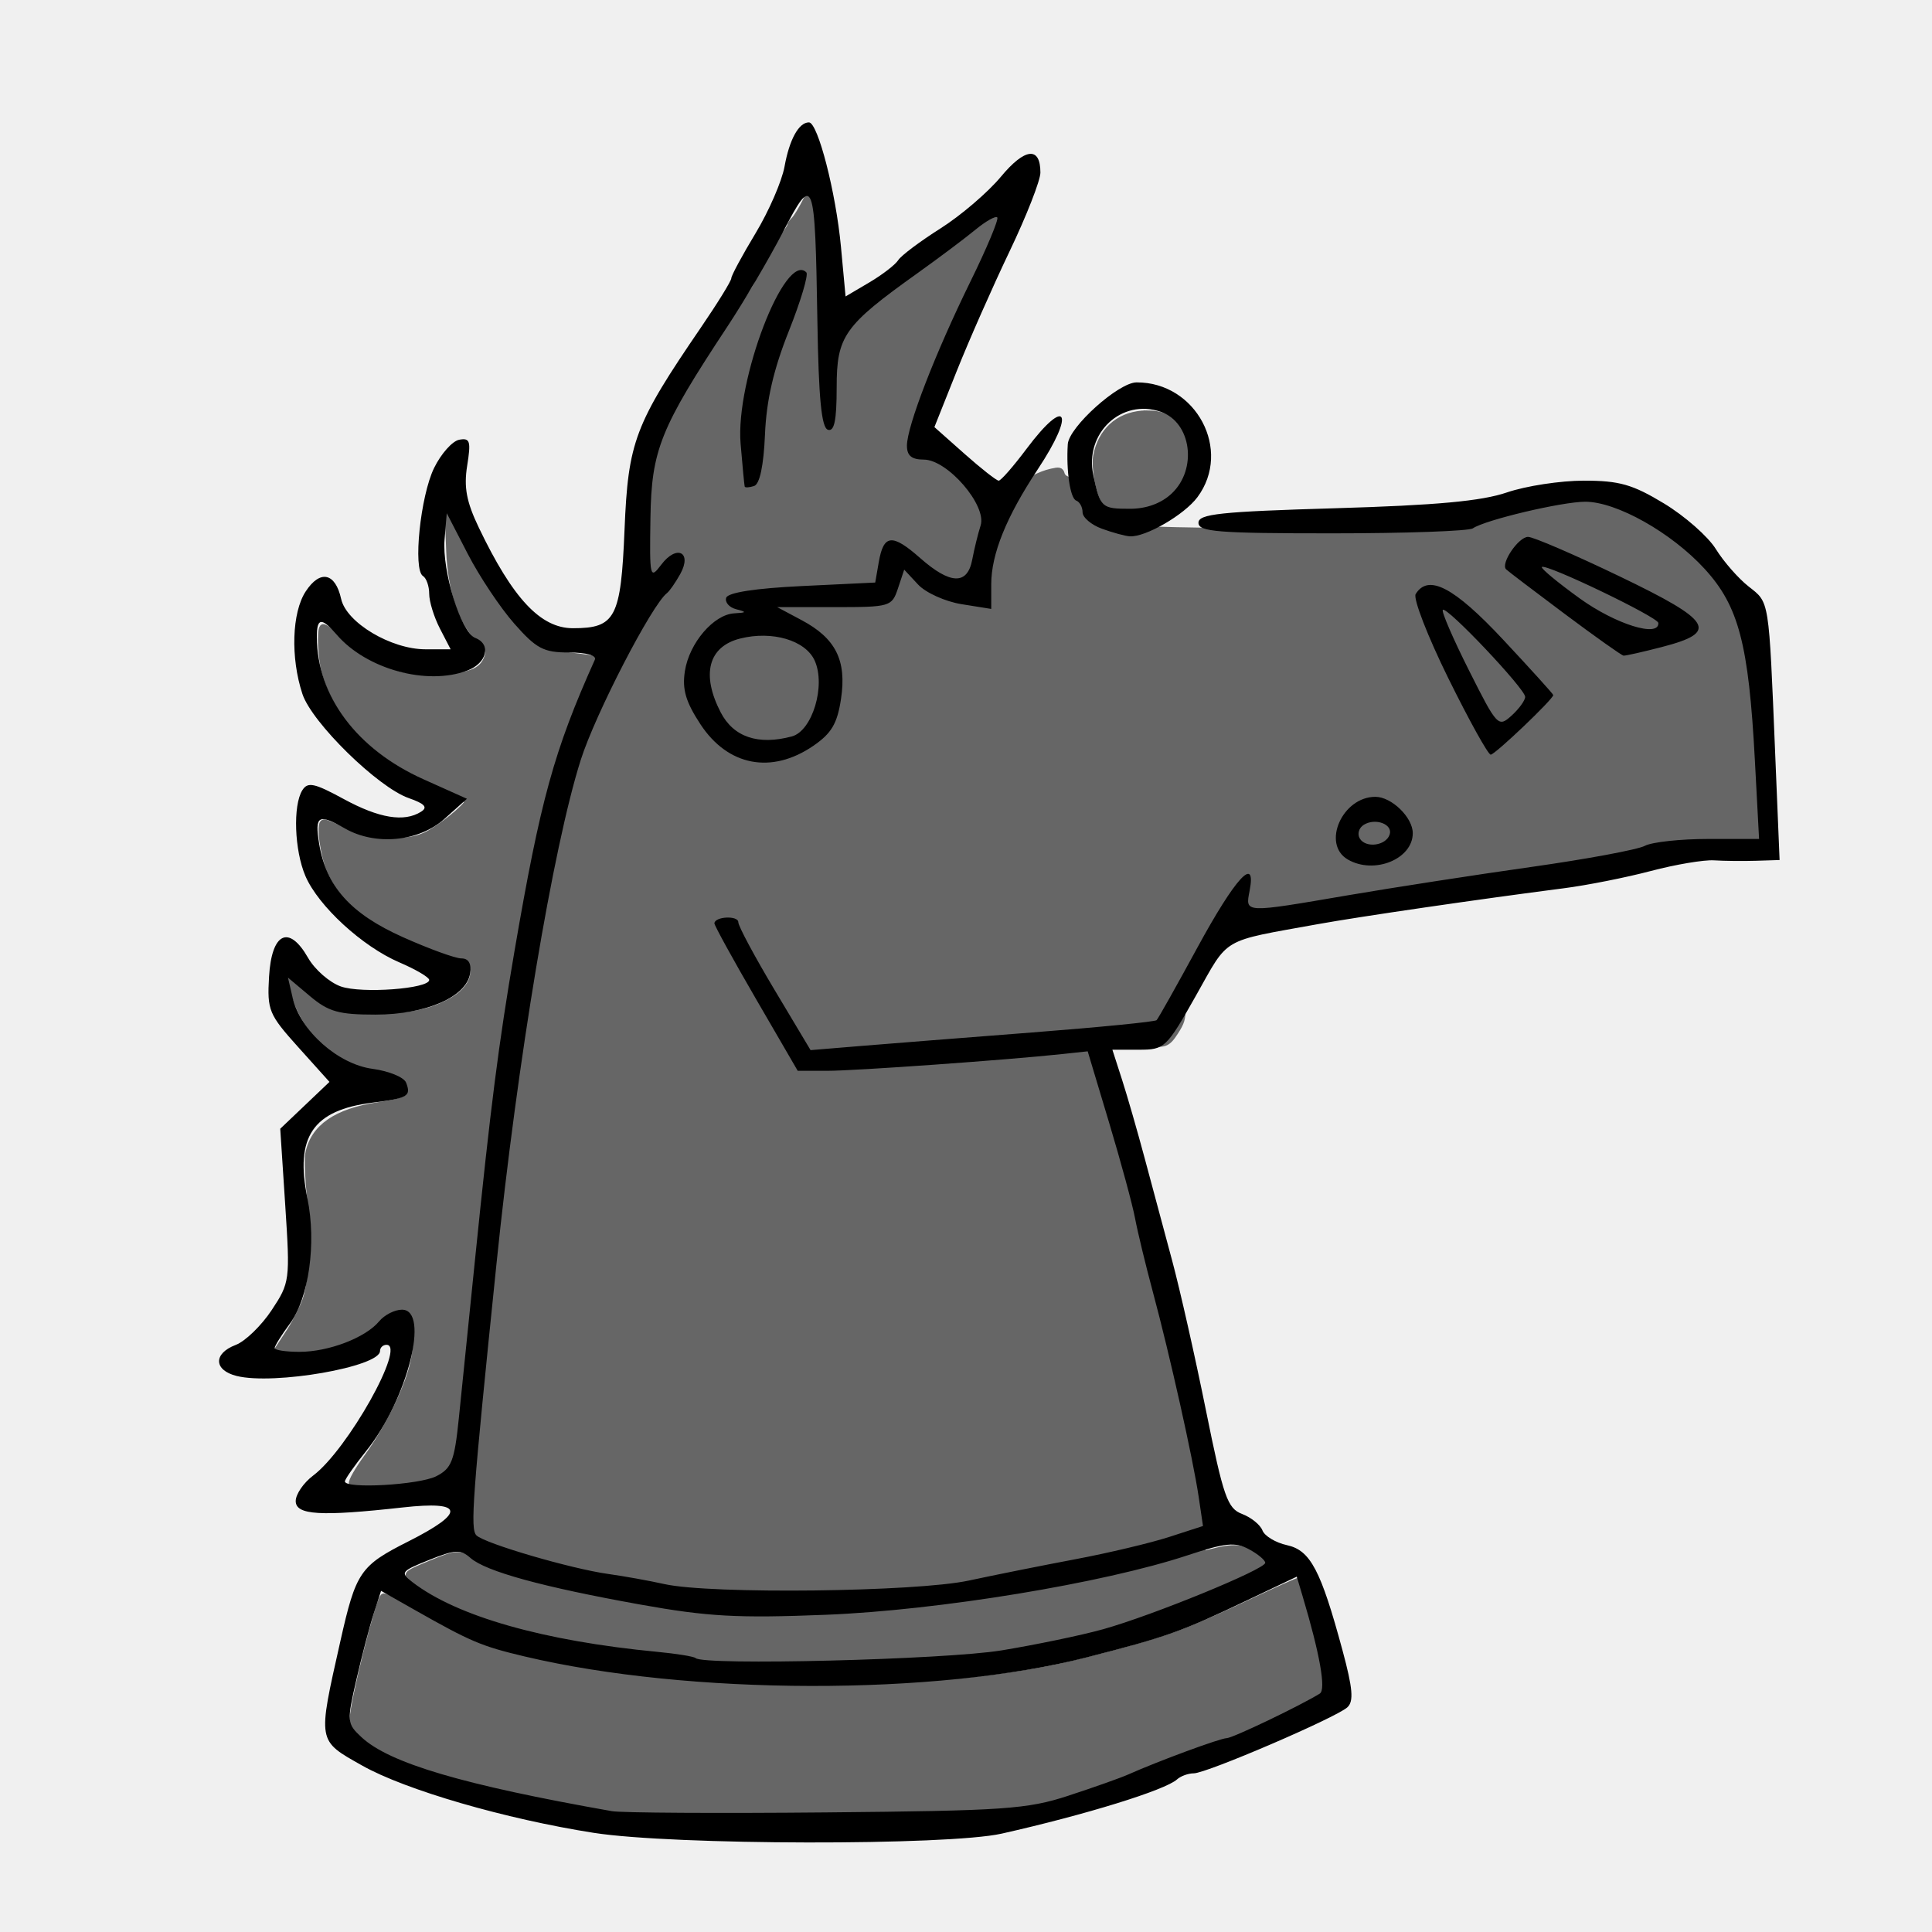
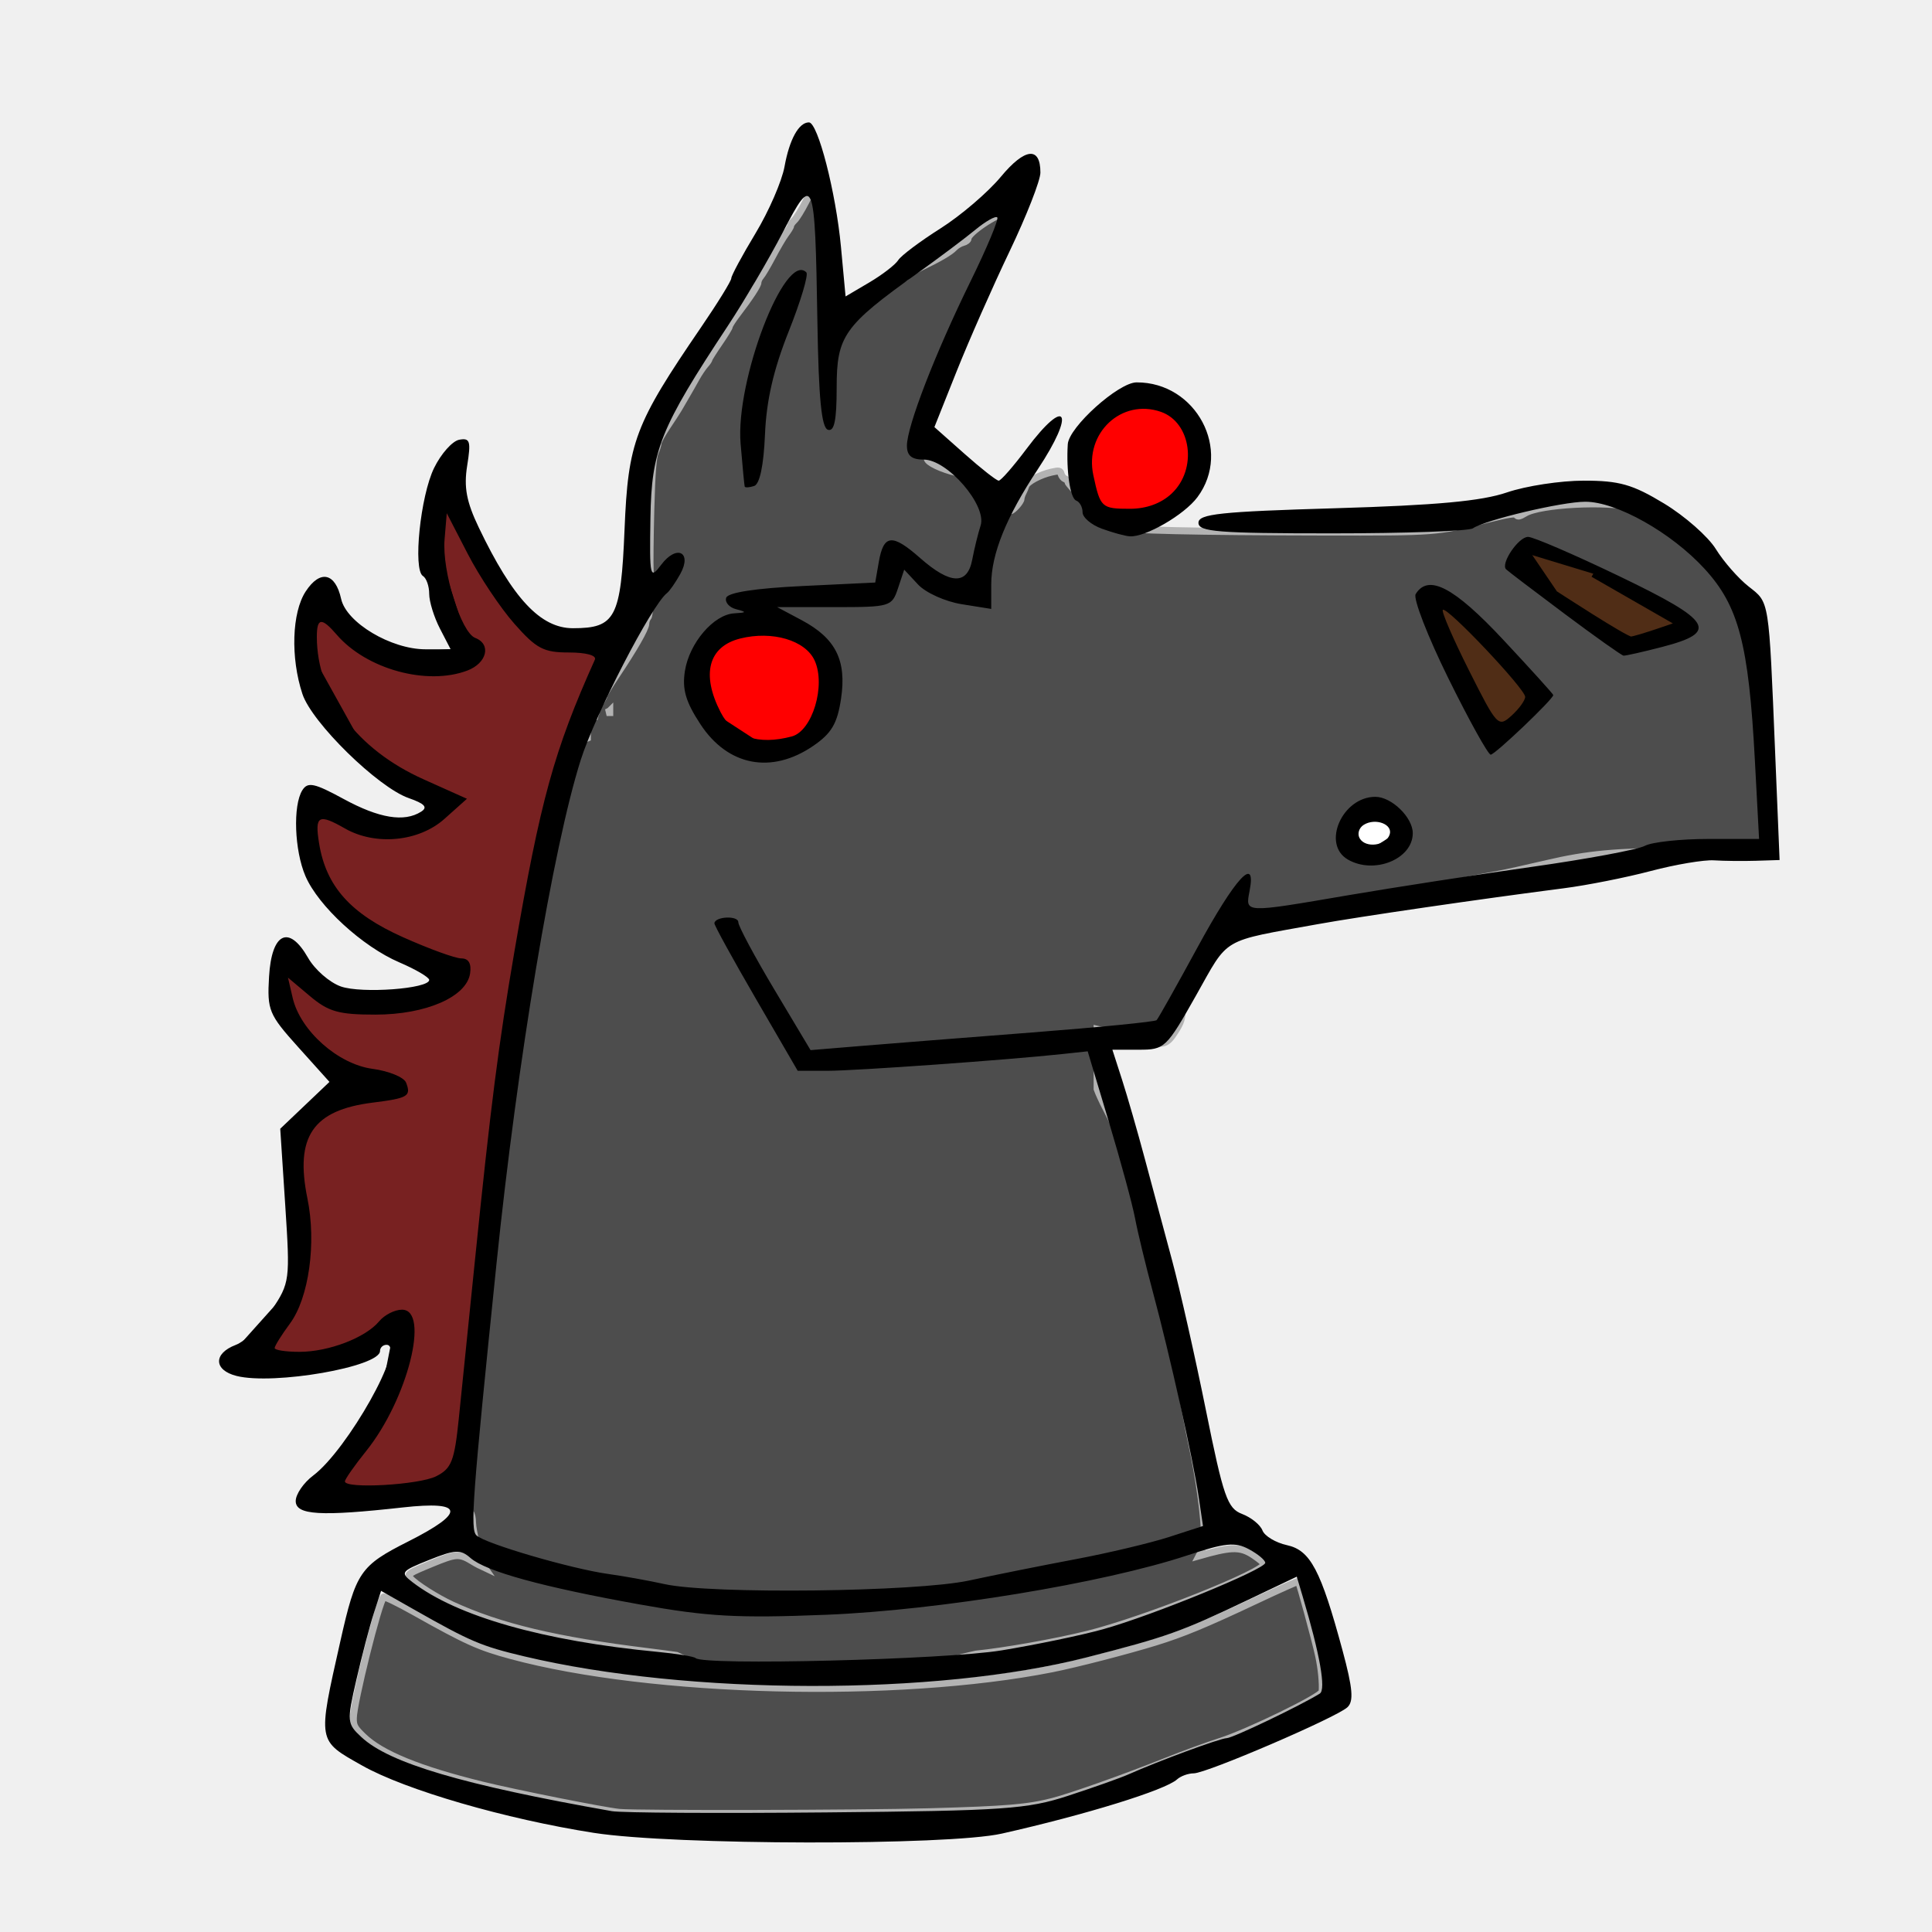
<svg xmlns="http://www.w3.org/2000/svg" id="svg3233" version="1.1" width="275" height="275">
  <defs id="defs3237">
    </defs>
-   <path style="fill:#666666;fill-opacity:1;stroke:#666666;stroke-width:1;stroke-miterlimit:4;stroke-opacity:1;stroke-dasharray:none" d="m 115.788,26.918 c -0.216,-0.004 -0.505,0.652 -1.062,1.75 -0.615,1.211 -1.354,2.414 -1.656,2.688 -0.302,0.273 -0.531,0.636 -0.531,0.781 0,0.146 -0.34,0.679 -0.719,1.188 -0.378,0.508 -1.232,1.973 -1.906,3.25 -0.674,1.277 -1.401,2.498 -1.625,2.75 -0.224,0.252 -0.406,0.646 -0.406,0.875 0,0.409 -1.072,2.05 -3.031,4.625 -0.547,0.718 -1.021,1.454 -1.031,1.625 -0.011,0.171 -0.671,1.248 -1.469,2.406 -0.798,1.159 -1.438,2.185 -1.438,2.281 0,0.097 -0.232,0.452 -0.531,0.781 -0.299,0.33 -0.884,1.188 -1.281,1.906 -0.397,0.718 -1.026,1.83 -1.406,2.469 -0.381,0.639 -0.885,1.52 -1.125,1.938 -0.24,0.417 -1.011,1.574 -1.688,2.594 -0.677,1.02 -1.217,2.035 -1.219,2.25 -10e-4,0.215 -0.18,0.809 -0.406,1.312 -0.299,0.667 -0.488,2.866 -0.625,8.156 -0.103,3.991 -0.144,7.844 -0.094,8.562 0.168,2.423 -0.01,6.479 -0.312,6.781 -0.165,0.165 -0.307,0.579 -0.312,0.906 -0.011,0.669 -1.619,3.486 -4.156,7.281 -0.936,1.4 -1.722,2.702 -1.75,2.875 -0.028,0.173 -0.269,0.632 -0.531,1.031 -0.262,0.399 -0.583,1.073 -0.688,1.5 l 0,0.062 -0.031,0.031 c -0.007,0.012 -0.031,0.019 -0.031,0.031 l 0,0.125 -0.062,0.25 -0.562,0 c -0.287,0 -0.5,0.089 -0.5,0.188 l 0,2.875 c -0.569,0.206 -1.515,1.09 -2.625,2.531 -0.934,1.212 -1.845,2.722 -2.688,4.281 1.301,-4.802 2.705,-8.832 4.531,-13.156 1.09,-2.58 1.941,-4.747 1.875,-4.812 -0.066,-0.066 -1.641,-0.292 -3.5,-0.5 -2.509,-0.281 -3.783,-0.653 -4.969,-1.438 -1.992,-1.318 -5.835,-6.325 -8.562,-11.156 -1.141,-2.021 -2.467,-4.335 -2.938,-5.125 l -0.875,-1.406 0.156,4.094 c 0.203,5.556 1.736,10.181 4.125,12.5 1.494,1.451 1.634,1.746 1.281,2.75 -0.74,2.104 -2.699,2.823 -7.781,2.812 -4.334,-0.009 -4.641,-0.092 -7.688,-1.531 -1.916,-0.905 -4.067,-2.329 -5.438,-3.625 -1.248,-1.18 -2.391,-2.046 -2.531,-1.906 -0.397,0.397 -0.226,4.272 0.281,6.156 1.864,6.922 7.594,12.565 16.719,16.5 2.084,0.899 3.745,1.844 3.688,2.094 -0.186,0.803 -4.156,3.979 -6.062,4.844 -1.357,0.616 -2.712,0.837 -5.125,0.844 -2.859,0.009 -3.642,-0.157 -6.094,-1.312 -1.549,-0.73 -3.018,-1.344 -3.25,-1.344 -0.683,0 -0.063,4.589 0.906,6.781 1.223,2.764 3.293,5.193 6.062,7.031 2.562,1.701 9.874,4.867 12.25,5.312 3.104,0.582 2.64,4.102 -0.812,6.125 -2.945,1.726 -6.031,2.392 -11.312,2.406 -5.309,0.014 -6.168,-0.282 -9.625,-3.156 l -2,-1.656 0.281,1.188 c 1.27,5.314 6.225,10.07 11.5,11.031 2.921,0.532 4.749,1.5 5.031,2.625 0.371,1.476 -0.51,1.96 -4.562,2.562 -5.964,0.887 -9.207,3.146 -9.906,6.875 -0.151,0.803 -0.04,3.513 0.25,6.031 0.634,5.504 0.339,11.95 -0.656,14.781 -0.397,1.129 -1.437,3.177 -2.312,4.531 l -1.594,2.438 1.562,0.281 c 3.546,0.604 9.701,-1.288 12.656,-3.875 2.155,-1.887 4.162,-2.415 4.969,-1.312 0.735,1.006 0.712,4.38 -0.062,7.406 -0.917,3.58 -3.601,8.948 -6.406,12.812 -1.378,1.898 -2.35,3.581 -2.188,3.844 0.205,0.331 1.579,0.407 4.656,0.219 7.046,-0.431 9.031,-1.347 9.812,-4.469 0.242,-0.965 1.026,-7.29 1.719,-14.062 0.012,-0.122 0.019,-0.191 0.031,-0.312 2.14e-4,0.227 -2.7e-4,0.331 0,0.562 0.018,15.272 0.191,21.788 0.594,22.219 0.142,0.152 0.281,0.77 0.281,1.375 0,1.075 0.984,5.139 1.469,6.062 0.034,0.064 0.169,0.225 0.25,0.344 -0.579,-0.271 -1.11,-0.533 -1.562,-0.812 -2.043,-1.261 -2.44,-1.218 -6,0.25 -3.286,1.355 -3.5,1.491 -3,2.094 0.687,0.828 3.753,2.772 5.938,3.781 6.799,3.139 14.849,5.052 27.938,6.656 1.531,0.188 2.894,0.373 4,0.531 4.251,1.994 8.01,3.784 8.25,4 0.357,0.321 9.946,0.113 12.906,-0.281 1.197,-0.159 3.178,-0.362 4.375,-0.469 3.316,-0.296 11.828,-1.877 13.625,-2.531 0.685,-0.249 2.108,-0.607 3.5,-0.906 3.941,-0.402 11.07,-1.642 15.812,-2.812 8.14,-2.008 25.52,-8.94 25.188,-10.031 -0.049,-0.16 -0.702,-0.7 -1.469,-1.219 -0.999,-0.676 -1.833,-1.008 -3.156,-0.938 -1.079,0.058 -2.526,0.399 -4.625,1 0.417,-0.784 0.684,-1.661 0.75,-2.625 0,-2.945 -0.758,-8.467 -1.844,-13.469 -0.399,-1.836 -1.254,-6.36 -1.906,-10.031 -0.652,-3.672 -1.442,-7.921 -1.75,-9.438 -1.472,-7.247 -2.457,-11.636 -3.062,-13.625 -0.365,-1.197 -0.936,-3.178 -1.281,-4.375 -0.937,-3.253 -1.499,-4.7 -2.094,-5.469 -0.294,-0.381 -0.531,-0.929 -0.531,-1.219 0,-0.29 -0.671,-1.765 -1.469,-3.281 -0.649,-1.232 -1.163,-2.384 -1.344,-2.906 l 0,-8.5 c 0.504,0.123 0.983,0.186 1.406,0.188 0.797,0.002 1.826,0.259 2.469,0.594 0.608,0.317 1.967,0.727 3,0.938 2.632,0.536 3.065,0.397 4.219,-1.406 0.845,-1.321 1,-1.801 1,-3.312 0,-2.338 0.403,-3.169 3.312,-7.062 3.834,-5.131 4.721,-5.659 9.875,-5.688 1.516,-0.009 3.59,-0.241 4.938,-0.562 1.277,-0.305 3.456,-0.697 4.812,-0.875 4.312,-0.566 5.878,-0.894 9,-1.812 5.317,-1.565 7.382,-2.051 12.75,-3 1.197,-0.212 4.456,-0.937 7.25,-1.594 5.737,-1.348 9.962,-1.74 18.625,-1.75 4.304,-0.005 5.408,-0.105 6.938,-0.594 1.148,-0.367 2.598,-0.562 3.969,-0.562 1.952,0 2.155,-0.043 1.969,-0.5 -0.114,-0.279 -0.203,-5.739 -0.188,-12.125 0.031,-12.521 0.083,-12.163 -1.656,-17.969 -1.367,-4.562 -4.033,-8.78 -6.562,-10.344 -0.548,-0.339 -0.974,-0.766 -0.938,-0.938 0.114,-0.537 -3.154,-2.974 -5.656,-4.219 -1.318,-0.656 -3.244,-1.411 -4.281,-1.688 -3.666,-0.977 -13.231,-0.477 -15.344,0.812 -0.743,0.454 -1.048,0.527 -1.219,0.25 -0.173,-0.279 -1.147,-0.131 -4.25,0.656 -7.114,1.806 -6.987,1.809 -23.312,1.781 -18.174,-0.031 -28.027,-0.264 -29.188,-0.656 -1.411,-0.477 -2.75,-1.238 -2.75,-1.562 0,-0.166 -0.99,-1.271 -2.188,-2.469 -1.197,-1.197 -2.156,-2.291 -2.156,-2.438 0,-0.147 -0.183,-0.352 -0.406,-0.438 -0.224,-0.086 -0.485,-0.392 -0.562,-0.688 -0.124,-0.473 -0.269,-0.523 -1.344,-0.281 -1.658,0.372 -3.502,1.366 -3.688,1.969 -0.084,0.272 -0.258,0.692 -0.406,0.969 -0.148,0.277 -0.281,0.684 -0.281,0.875 0,0.402 -1.143,1.688 -1.5,1.688 -0.132,0 -0.25,-0.292 -0.25,-0.656 0,-0.44 -0.251,-0.788 -0.781,-1.031 -1.45,-0.664 -2.125,-1.071 -2.125,-1.281 0,-0.516 -2.82,-2.062 -4.438,-2.438 -2.234,-0.519 -4.25,-1.492 -4.25,-2.031 0,-0.225 -0.198,-0.406 -0.438,-0.406 -1.252,0 0.244,-6.702 2.562,-11.438 0.864,-1.765 1.74,-3.736 1.938,-4.375 0.402,-1.299 1.424,-3.433 2.969,-6.25 0.569,-1.038 1.511,-3.108 2.094,-4.625 0.583,-1.517 1.357,-3.593 1.75,-4.594 0.802,-2.042 0.948,-3.25 0.344,-3.25 -1.231,0 -5.406,2.8 -5.406,3.625 0,0.209 -0.324,0.463 -0.719,0.562 -0.395,0.099 -0.957,0.436 -1.25,0.75 -0.596,0.639 -2.234,1.575 -4.938,2.875 -0.998,0.48 -1.812,1.012 -1.812,1.156 0,0.144 -0.297,0.312 -0.656,0.406 -0.359,0.094 -1.131,0.657 -1.719,1.219 -0.588,0.562 -1.229,1 -1.406,1 -0.177,0 -0.936,0.564 -1.688,1.25 -2.419,2.208 -3.282,2.812 -4,2.812 -0.639,0 -0.688,-0.112 -0.688,-1.281 0,-0.708 -0.276,-2.36 -0.594,-3.688 -0.318,-1.327 -0.586,-3.153 -0.594,-4.031 -0.008,-0.878 -0.115,-2.111 -0.25,-2.75 -0.135,-0.639 -0.453,-2.268 -0.719,-3.625 -0.508,-2.597 -0.691,-3.682 -0.969,-3.688 z m 47.5,32 c -0.237,8.31e-4 -0.469,0.011 -0.719,0.031 -3.418,0.283 -5.804,2.475 -6.469,5.969 -0.3,1.578 0.38,5.237 1.219,6.562 0.497,0.785 0.935,0.906 2.969,0.906 5.488,0 8.691,-2.743 8.688,-7.469 -0.003,-3.824 -2.127,-6.012 -5.688,-6 z m -76.5,42.281 0,0.219 -0.438,0 0.312,-0.156 c 0.045,-0.022 0.081,-0.041 0.125,-0.062 z M 184.819,225.105 c -0.058,-0.062 -2.839,1.186 -6.156,2.75 -7.182,3.387 -10.348,4.689 -14.188,5.875 -3.972,1.226 -11.301,3.125 -14.781,3.812 -22.047,4.352 -56.987,3.499 -76.906,-1.875 -4.578,-1.235 -6.359,-2.035 -13.75,-6.188 -2.305,-1.295 -4.317,-2.278 -4.438,-2.156 -0.725,0.734 -4.312,15.114 -4.312,17.281 0,1.047 0.17,1.372 1.438,2.594 2.582,2.488 7.941,4.681 16.844,6.875 4.813,1.186 17.427,3.7 19.594,3.906 2.574,0.245 34.352,0.176 44.125,-0.094 11.071,-0.305 14.059,-0.568 17.562,-1.469 2.622,-0.674 10.158,-3.34 16.125,-5.719 2.395,-0.955 5.852,-2.226 7.688,-2.812 4.091,-1.306 14.473,-6.378 14.531,-7.094 0.095,-1.17 -0.093,-3.248 -0.5,-5.125 -0.479,-2.21 -2.704,-10.381 -2.875,-10.562 z" id="rect3307" />
+   <path style="fill:#4d4d4d;fill-opacity:1;stroke:#b3b3b3;stroke-width:1;stroke-miterlimit:4;stroke-opacity:1;stroke-dasharray:none" d="m 115.788,26.918 c -0.216,-0.004 -0.505,0.652 -1.062,1.75 -0.615,1.211 -1.354,2.414 -1.656,2.688 -0.302,0.273 -0.531,0.636 -0.531,0.781 0,0.146 -0.34,0.679 -0.719,1.188 -0.378,0.508 -1.232,1.973 -1.906,3.25 -0.674,1.277 -1.401,2.498 -1.625,2.75 -0.224,0.252 -0.406,0.646 -0.406,0.875 0,0.409 -1.072,2.05 -3.031,4.625 -0.547,0.718 -1.021,1.454 -1.031,1.625 -0.011,0.171 -0.671,1.248 -1.469,2.406 -0.798,1.159 -1.438,2.185 -1.438,2.281 0,0.097 -0.232,0.452 -0.531,0.781 -0.299,0.33 -0.884,1.188 -1.281,1.906 -0.397,0.718 -1.026,1.83 -1.406,2.469 -0.381,0.639 -0.885,1.52 -1.125,1.938 -0.24,0.417 -1.011,1.574 -1.688,2.594 -0.677,1.02 -1.217,2.035 -1.219,2.25 -10e-4,0.215 -0.18,0.809 -0.406,1.312 -0.299,0.667 -0.488,2.866 -0.625,8.156 -0.103,3.991 -0.144,7.844 -0.094,8.562 0.168,2.423 -0.01,6.479 -0.312,6.781 -0.165,0.165 -0.307,0.579 -0.312,0.906 -0.011,0.669 -1.619,3.486 -4.156,7.281 -0.936,1.4 -1.722,2.702 -1.75,2.875 -0.028,0.173 -0.269,0.632 -0.531,1.031 -0.262,0.399 -0.583,1.073 -0.688,1.5 l 0,0.062 -0.031,0.031 c -0.007,0.012 -0.031,0.019 -0.031,0.031 l 0,0.125 -0.062,0.25 -0.562,0 c -0.287,0 -0.5,0.089 -0.5,0.188 l 0,2.875 c -0.569,0.206 -1.515,1.09 -2.625,2.531 -0.934,1.212 -1.845,2.722 -2.688,4.281 1.301,-4.802 2.705,-8.832 4.531,-13.156 1.09,-2.58 1.941,-4.747 1.875,-4.812 -0.066,-0.066 -1.641,-0.292 -3.5,-0.5 -2.509,-0.281 -3.783,-0.653 -4.969,-1.438 -1.992,-1.318 -5.835,-6.325 -8.562,-11.156 -1.141,-2.021 -2.467,-4.335 -2.938,-5.125 l -0.875,-1.406 0.156,4.094 c 0.203,5.556 1.736,10.181 4.125,12.5 1.494,1.451 1.634,1.746 1.281,2.75 -0.74,2.104 -2.699,2.823 -7.781,2.812 -4.334,-0.009 -4.641,-0.092 -7.688,-1.531 -1.916,-0.905 -4.067,-2.329 -5.438,-3.625 -1.248,-1.18 -2.391,-2.046 -2.531,-1.906 -0.397,0.397 -0.226,4.272 0.281,6.156 1.864,6.922 7.594,12.565 16.719,16.5 2.084,0.899 3.745,1.844 3.688,2.094 -0.186,0.803 -4.156,3.979 -6.062,4.844 -1.357,0.616 -2.712,0.837 -5.125,0.844 -2.859,0.009 -3.642,-0.157 -6.094,-1.312 -1.549,-0.73 -3.018,-1.344 -3.25,-1.344 -0.683,0 -0.063,4.589 0.906,6.781 1.223,2.764 3.293,5.193 6.062,7.031 2.562,1.701 9.874,4.867 12.25,5.312 3.104,0.582 2.64,4.102 -0.812,6.125 -2.945,1.726 -6.031,2.392 -11.312,2.406 -5.309,0.014 -6.168,-0.282 -9.625,-3.156 l -2,-1.656 0.281,1.188 c 1.27,5.314 6.225,10.07 11.5,11.031 2.921,0.532 4.749,1.5 5.031,2.625 0.371,1.476 -0.51,1.96 -4.562,2.562 -5.964,0.887 -9.207,3.146 -9.906,6.875 -0.151,0.803 -0.04,3.513 0.25,6.031 0.634,5.504 0.339,11.95 -0.656,14.781 -0.397,1.129 -1.437,3.177 -2.312,4.531 l -1.594,2.438 1.562,0.281 c 3.546,0.604 9.701,-1.288 12.656,-3.875 2.155,-1.887 4.162,-2.415 4.969,-1.312 0.735,1.006 0.712,4.38 -0.062,7.406 -0.917,3.58 -3.601,8.948 -6.406,12.812 -1.378,1.898 -2.35,3.581 -2.188,3.844 0.205,0.331 1.579,0.407 4.656,0.219 7.046,-0.431 9.031,-1.347 9.812,-4.469 0.242,-0.965 1.026,-7.29 1.719,-14.062 0.012,-0.122 0.019,-0.191 0.031,-0.312 2.14e-4,0.227 -2.7e-4,0.331 0,0.562 0.018,15.272 0.191,21.788 0.594,22.219 0.142,0.152 0.281,0.77 0.281,1.375 0,1.075 0.984,5.139 1.469,6.062 0.034,0.064 0.169,0.225 0.25,0.344 -0.579,-0.271 -1.11,-0.533 -1.562,-0.812 -2.043,-1.261 -2.44,-1.218 -6,0.25 -3.286,1.355 -3.5,1.491 -3,2.094 0.687,0.828 3.753,2.772 5.938,3.781 6.799,3.139 14.849,5.052 27.938,6.656 1.531,0.188 2.894,0.373 4,0.531 4.251,1.994 8.01,3.784 8.25,4 0.357,0.321 9.946,0.113 12.906,-0.281 1.197,-0.159 3.178,-0.362 4.375,-0.469 3.316,-0.296 11.828,-1.877 13.625,-2.531 0.685,-0.249 2.108,-0.607 3.5,-0.906 3.941,-0.402 11.07,-1.642 15.812,-2.812 8.14,-2.008 25.52,-8.94 25.188,-10.031 -0.049,-0.16 -0.702,-0.7 -1.469,-1.219 -0.999,-0.676 -1.833,-1.008 -3.156,-0.938 -1.079,0.058 -2.526,0.399 -4.625,1 0.417,-0.784 0.684,-1.661 0.75,-2.625 0,-2.945 -0.758,-8.467 -1.844,-13.469 -0.399,-1.836 -1.254,-6.36 -1.906,-10.031 -0.652,-3.672 -1.442,-7.921 -1.75,-9.438 -1.472,-7.247 -2.457,-11.636 -3.062,-13.625 -0.365,-1.197 -0.936,-3.178 -1.281,-4.375 -0.937,-3.253 -1.499,-4.7 -2.094,-5.469 -0.294,-0.381 -0.531,-0.929 -0.531,-1.219 0,-0.29 -0.671,-1.765 -1.469,-3.281 -0.649,-1.232 -1.163,-2.384 -1.344,-2.906 l 0,-8.5 c 0.504,0.123 0.983,0.186 1.406,0.188 0.797,0.002 1.826,0.259 2.469,0.594 0.608,0.317 1.967,0.727 3,0.938 2.632,0.536 3.065,0.397 4.219,-1.406 0.845,-1.321 1,-1.801 1,-3.312 0,-2.338 0.403,-3.169 3.312,-7.062 3.834,-5.131 4.721,-5.659 9.875,-5.688 1.516,-0.009 3.59,-0.241 4.938,-0.562 1.277,-0.305 3.456,-0.697 4.812,-0.875 4.312,-0.566 5.878,-0.894 9,-1.812 5.317,-1.565 7.382,-2.051 12.75,-3 1.197,-0.212 4.456,-0.937 7.25,-1.594 5.737,-1.348 9.962,-1.74 18.625,-1.75 4.304,-0.005 5.408,-0.105 6.938,-0.594 1.148,-0.367 2.598,-0.562 3.969,-0.562 1.952,0 2.155,-0.043 1.969,-0.5 -0.114,-0.279 -0.203,-5.739 -0.188,-12.125 0.031,-12.521 0.083,-12.163 -1.656,-17.969 -1.367,-4.562 -4.033,-8.78 -6.562,-10.344 -0.548,-0.339 -0.974,-0.766 -0.938,-0.938 0.114,-0.537 -3.154,-2.974 -5.656,-4.219 -1.318,-0.656 -3.244,-1.411 -4.281,-1.688 -3.666,-0.977 -13.231,-0.477 -15.344,0.812 -0.743,0.454 -1.048,0.527 -1.219,0.25 -0.173,-0.279 -1.147,-0.131 -4.25,0.656 -7.114,1.806 -6.987,1.809 -23.312,1.781 -18.174,-0.031 -28.027,-0.264 -29.188,-0.656 -1.411,-0.477 -2.75,-1.238 -2.75,-1.562 0,-0.166 -0.99,-1.271 -2.188,-2.469 -1.197,-1.197 -2.156,-2.291 -2.156,-2.438 0,-0.147 -0.183,-0.352 -0.406,-0.438 -0.224,-0.086 -0.485,-0.392 -0.562,-0.688 -0.124,-0.473 -0.269,-0.523 -1.344,-0.281 -1.658,0.372 -3.502,1.366 -3.688,1.969 -0.084,0.272 -0.258,0.692 -0.406,0.969 -0.148,0.277 -0.281,0.684 -0.281,0.875 0,0.402 -1.143,1.688 -1.5,1.688 -0.132,0 -0.25,-0.292 -0.25,-0.656 0,-0.44 -0.251,-0.788 -0.781,-1.031 -1.45,-0.664 -2.125,-1.071 -2.125,-1.281 0,-0.516 -2.82,-2.062 -4.438,-2.438 -2.234,-0.519 -4.25,-1.492 -4.25,-2.031 0,-0.225 -0.198,-0.406 -0.438,-0.406 -1.252,0 0.244,-6.702 2.562,-11.438 0.864,-1.765 1.74,-3.736 1.938,-4.375 0.402,-1.299 1.424,-3.433 2.969,-6.25 0.569,-1.038 1.511,-3.108 2.094,-4.625 0.583,-1.517 1.357,-3.593 1.75,-4.594 0.802,-2.042 0.948,-3.25 0.344,-3.25 -1.231,0 -5.406,2.8 -5.406,3.625 0,0.209 -0.324,0.463 -0.719,0.562 -0.395,0.099 -0.957,0.436 -1.25,0.75 -0.596,0.639 -2.234,1.575 -4.938,2.875 -0.998,0.48 -1.812,1.012 -1.812,1.156 0,0.144 -0.297,0.312 -0.656,0.406 -0.359,0.094 -1.131,0.657 -1.719,1.219 -0.588,0.562 -1.229,1 -1.406,1 -0.177,0 -0.936,0.564 -1.688,1.25 -2.419,2.208 -3.282,2.812 -4,2.812 -0.639,0 -0.688,-0.112 -0.688,-1.281 0,-0.708 -0.276,-2.36 -0.594,-3.688 -0.318,-1.327 -0.586,-3.153 -0.594,-4.031 -0.008,-0.878 -0.115,-2.111 -0.25,-2.75 -0.135,-0.639 -0.453,-2.268 -0.719,-3.625 -0.508,-2.597 -0.691,-3.682 -0.969,-3.688 z m 47.5,32 c -0.237,8.31e-4 -0.469,0.011 -0.719,0.031 -3.418,0.283 -5.804,2.475 -6.469,5.969 -0.3,1.578 0.38,5.237 1.219,6.562 0.497,0.785 0.935,0.906 2.969,0.906 5.488,0 8.691,-2.743 8.688,-7.469 -0.003,-3.824 -2.127,-6.012 -5.688,-6 z m -76.5,42.281 0,0.219 -0.438,0 0.312,-0.156 c 0.045,-0.022 0.081,-0.041 0.125,-0.062 z M 184.819,225.105 c -0.058,-0.062 -2.839,1.186 -6.156,2.75 -7.182,3.387 -10.348,4.689 -14.188,5.875 -3.972,1.226 -11.301,3.125 -14.781,3.812 -22.047,4.352 -56.987,3.499 -76.906,-1.875 -4.578,-1.235 -6.359,-2.035 -13.75,-6.188 -2.305,-1.295 -4.317,-2.278 -4.438,-2.156 -0.725,0.734 -4.312,15.114 -4.312,17.281 0,1.047 0.17,1.372 1.438,2.594 2.582,2.488 7.941,4.681 16.844,6.875 4.813,1.186 17.427,3.7 19.594,3.906 2.574,0.245 34.352,0.176 44.125,-0.094 11.071,-0.305 14.059,-0.568 17.562,-1.469 2.622,-0.674 10.158,-3.34 16.125,-5.719 2.395,-0.955 5.852,-2.226 7.688,-2.812 4.091,-1.306 14.473,-6.378 14.531,-7.094 0.095,-1.17 -0.093,-3.248 -0.5,-5.125 -0.479,-2.21 -2.704,-10.381 -2.875,-10.562 z" id="rect3307" />
+   <path style="fill:#ff0000;stroke:#000000;stroke-width:1px;stroke-linecap:butt;stroke-linejoin:miter;stroke-opacity:1" d="m 99.337,93.567 1.231,7.799 8.825,5.747 6.978,-3.284 2.258,-8.21 -4.926,-5.747 -8.825,-1.231" id="path2820" />
+   <path style="fill:#ff0000;stroke:#000000;stroke-width:1px;stroke-linecap:butt;stroke-linejoin:miter;stroke-opacity:1" d="m 154.957,61.139 -1.026,5.336 2.668,6.362 5.747,2.052 6.978,-5.542 1.231,-7.594 -6.157,-5.541 -4.515,0.821" id="path2822" />
+   <path style="fill:#502d16;stroke:#000000;stroke-width:1px;stroke-linecap:butt;stroke-linejoin:miter;stroke-opacity:1" d="m 205.035,84.742 4.926,3.489 9.441,11.083 -6.568,5.952 -9.236,-19.908" id="path2824" />
+   <path style="fill:#ffffff;stroke:#000000;stroke-width:1px;stroke-linecap:butt;stroke-linejoin:miter;stroke-opacity:1" d="m 193.132,115.938 4.721,-0.616 1.437,3.489 -4.515,2.873 -3.489,-2.258" id="path2832" />
+   <path style="fill:#782121;stroke:#000000;stroke-width:1px;stroke-linecap:butt;stroke-linejoin:miter;stroke-opacity:1;fill-opacity:1" d="m 87.433,91.104 -6.568,16.419 -6.568,32.018 -8.62,71.219 -21.345,3.284 c 0,0 10.057,-14.162 10.262,-14.983 0.205,-0.821 2.052,-10.262 2.052,-10.262 l -10.467,5.131 -12.725,-1.026 8.825,-9.852 -1.642,-22.166 9.852,-6.773 -5.542,-4.31 c 0,0 -5.131,-6.362 -5.336,-7.389 -0.205,-1.026 0.821,-6.773 0.821,-6.773 l 6.157,5.542 c 0,0 11.288,1.026 12.314,0.41 1.026,-0.616 6.362,-3.079 6.362,-3.079 l -10.262,-5.131 -9.236,-6.157 -1.847,-12.314 12.725,3.284 6.773,-3.9 -11.699,-6.978 -8.21,-14.777 2.258,-7.389 8.21,8.415 12.52,-0.821 -5.542,-17.24 2.873,-4.721 12.725,19.703" id="path2834" />
  <path style="fill:#000000" d="m 84.558,260.894 c -12.598,-1.969 -26.838,-6.104 -33.005,-9.584 -6.423,-3.625 -6.356,-3.245 -3.105,-17.706 2.22,-9.872 2.806,-10.732 9.682,-14.203 8.212,-4.145 7.941,-5.805 -0.788,-4.834 -11.731,1.304 -15.25,1.095 -15.25,-0.909 0,-0.969 1.121,-2.605 2.491,-3.634 4.879,-3.664 13.262,-18.604 10.439,-18.604 -0.512,0 -0.93,0.395 -0.93,0.879 0,2.252 -15.117,4.883 -20.416,3.553 -3.271,-0.821 -3.338,-3.195 -0.125,-4.416 1.353,-0.514 3.653,-2.739 5.111,-4.943 2.599,-3.927 2.638,-4.228 1.94,-14.918 l -0.713,-10.91 3.504,-3.334 3.504,-3.334 -4.449,-4.948 c -4.185,-4.654 -4.431,-5.25 -4.152,-10.029 0.366,-6.267 2.828,-7.459 5.551,-2.689 0.96,1.682 3.064,3.52 4.676,4.085 2.959,1.036 12.57,0.324 12.57,-0.932 0,-0.373 -1.913,-1.498 -4.25,-2.5 -5.267,-2.257 -11.531,-8.013 -13.366,-12.281 -1.572,-3.656 -1.802,-10.073 -0.438,-12.229 0.77,-1.216 1.704,-1.017 5.87,1.25 5.054,2.751 8.625,3.338 11.03,1.813 0.988,-0.626 0.52,-1.141 -1.758,-1.935 -4.387,-1.529 -13.787,-10.736 -15.136,-14.826 -1.705,-5.166 -1.499,-11.591 0.468,-14.593 2.051,-3.13 4.221,-2.669 5.046,1.071 0.744,3.373 7.101,7.166 12.007,7.166 l 3.578,0 -1.526,-2.95 c -0.839,-1.623 -1.526,-3.846 -1.526,-4.941 0,-1.095 -0.399,-2.237 -0.887,-2.539 -1.447,-0.894 -0.368,-11.388 1.582,-15.377 0.993,-2.031 2.603,-3.84 3.579,-4.021 1.541,-0.285 1.69,0.2 1.132,3.69 -0.493,3.082 -0.106,5.139 1.661,8.828 4.831,10.086 8.785,14.31 13.394,14.31 6.057,0 6.826,-1.47 7.344,-14.047 0.515,-12.506 1.448,-14.971 10.878,-28.766 2.374,-3.472 4.317,-6.622 4.319,-7 0.001,-0.378 1.553,-3.258 3.448,-6.4 1.895,-3.142 3.752,-7.417 4.128,-9.5 0.697,-3.869 2.033,-6.287 3.473,-6.287 1.273,0 3.838,9.966 4.558,17.711 l 0.657,7.064 3.375,-1.991 c 1.856,-1.095 3.709,-2.523 4.117,-3.172 0.408,-0.649 3.108,-2.677 5.999,-4.506 2.892,-1.829 6.766,-5.141 8.61,-7.361 3.428,-4.127 5.632,-4.361 5.632,-0.598 0,1.116 -1.972,6.152 -4.381,11.191 -2.41,5.039 -5.805,12.733 -7.544,17.098 l -3.163,7.936 4.294,3.812 c 2.362,2.097 4.548,3.813 4.859,3.814 0.31,7.61e-4 2.081,-2.024 3.936,-4.499 5.742,-7.663 7.056,-5.307 1.615,2.896 -4.46,6.725 -6.615,12.054 -6.615,16.353 l 0,3.506 -4.219,-0.675 c -2.321,-0.371 -5.108,-1.629 -6.194,-2.795 l -1.975,-2.12 -0.889,2.667 c -0.866,2.598 -1.098,2.667 -9.04,2.667 l -8.151,0 3.484,1.857 c 4.855,2.587 6.425,5.723 5.603,11.194 -0.529,3.524 -1.352,4.917 -3.955,6.699 -5.933,4.061 -12.15,2.872 -16.051,-3.07 -2.103,-3.203 -2.621,-4.973 -2.218,-7.573 0.62,-3.995 4.094,-8.059 7.03,-8.223 1.766,-0.099 1.807,-0.186 0.27,-0.584 -0.993,-0.257 -1.632,-0.993 -1.42,-1.634 0.246,-0.744 4.156,-1.347 10.799,-1.666 l 10.413,-0.5 0.507,-2.918 c 0.688,-3.96 1.907,-4.077 5.892,-0.565 4.292,3.782 6.722,3.858 7.407,0.233 0.286,-1.512 0.824,-3.704 1.196,-4.871 0.912,-2.861 -4.712,-9.379 -8.093,-9.379 -1.721,0 -2.396,-0.558 -2.396,-1.977 0,-2.756 4.02,-13.145 9.055,-23.401 2.336,-4.759 4.048,-8.852 3.803,-9.097 -0.244,-0.244 -1.65,0.55 -3.123,1.765 -1.473,1.215 -5.198,4.01 -8.278,6.21 -10.42,7.444 -11.458,8.915 -11.458,16.232 0,4.703 -0.336,6.323 -1.25,6.02 -0.911,-0.303 -1.316,-4.465 -1.492,-15.333 -0.337,-20.77 -0.524,-21.255 -4.917,-12.785 -1.959,3.777 -5.494,9.792 -7.855,13.367 -9.606,14.545 -10.843,17.621 -10.994,27.333 -0.132,8.503 -0.072,8.761 1.548,6.614 2.19,-2.904 4.434,-1.778 2.69,1.349 -0.676,1.212 -1.523,2.429 -1.882,2.704 -2.16,1.657 -10.208,17.227 -12.279,23.758 -3.952,12.459 -9.011,42.723 -11.994,71.742 -3.433,33.398 -3.752,37.722 -2.852,38.622 1.156,1.156 13.48,4.765 18.778,5.499 2.2,0.305 5.8,0.954 8,1.442 6.573,1.458 35.758,1.119 43.303,-0.504 3.684,-0.792 10.522,-2.162 15.197,-3.043 4.675,-0.881 10.669,-2.305 13.32,-3.163 l 4.82,-1.561 -0.612,-4.146 c -0.788,-5.339 -4.107,-20.185 -6.516,-29.146 -1.035,-3.85 -2.178,-8.575 -2.539,-10.5 -0.361,-1.925 -2.026,-8.062 -3.7,-13.637 l -3.044,-10.137 -3.615,0.388 c -7.873,0.845 -29.462,2.385 -33.442,2.385 l -4.218,0 -5.953,-10.25 c -3.274,-5.638 -5.932,-10.475 -5.907,-10.75 0.09,-0.982 3.404,-1.127 3.404,-0.15 0,0.548 2.314,4.869 5.143,9.602 l 5.143,8.605 7.107,-0.588 c 3.909,-0.323 14.898,-1.19 24.421,-1.926 9.523,-0.736 17.5,-1.524 17.726,-1.751 0.227,-0.227 2.833,-4.864 5.792,-10.305 5.424,-9.975 8.429,-13.251 7.448,-8.119 -0.614,3.211 -0.924,3.197 14.056,0.638 6.415,-1.096 18.123,-2.905 26.017,-4.02 7.895,-1.115 15.178,-2.469 16.184,-3.008 1.007,-0.539 5.077,-0.98 9.045,-0.98 l 7.214,0 -0.601,-11.25 c -0.881,-16.51 -2.302,-21.91 -7.159,-27.205 -4.736,-5.163 -12.529,-9.545 -16.977,-9.545 -3.315,0 -14.209,2.578 -16.004,3.787 -0.582,0.392 -9.607,0.713 -20.057,0.713 -16.222,0 -19,-0.219 -19,-1.5 0,-1.262 3.089,-1.591 19.5,-2.074 14.391,-0.424 20.786,-1.013 24.409,-2.25 2.7,-0.922 7.628,-1.676 10.951,-1.676 5.049,0 6.925,0.534 11.412,3.25 2.953,1.788 6.27,4.705 7.37,6.484 1.101,1.778 3.2,4.177 4.666,5.33 2.985,2.348 2.862,1.572 3.778,23.686 l 0.632,15.25 -3.359,0.106 c -1.847,0.058 -4.537,0.031 -5.977,-0.061 -1.44,-0.092 -5.49,0.591 -9,1.518 -3.51,0.927 -9.082,2.033 -12.382,2.457 -11.93,1.534 -29.127,4.043 -35,5.106 -13.956,2.528 -12.592,1.729 -17.349,10.161 -4.224,7.487 -4.463,7.713 -8.127,7.713 l -3.776,0 1.37,4.25 c 0.753,2.337 2.212,7.4 3.241,11.25 1.03,3.85 2.781,10.375 3.892,14.5 1.111,4.125 3.279,13.73 4.817,21.344 2.492,12.333 3.053,13.941 5.14,14.735 1.289,0.49 2.594,1.545 2.901,2.345 0.307,0.8 1.88,1.744 3.496,2.099 3.329,0.731 4.813,3.544 7.9,14.977 1.461,5.412 1.618,7.249 0.692,8.1 -1.6,1.469 -20.05,9.4 -21.867,9.4 -0.787,0 -1.859,0.389 -2.381,0.864 -1.678,1.525 -13.014,5.031 -24.95,7.716 -7.694,1.731 -46.736,1.66 -58.035,-0.105 z m 67.535,-5.303 c 3.575,-1.167 7.4,-2.523 8.5,-3.013 4.314,-1.922 13.09,-5.159 14.019,-5.171 0.847,-0.011 10.414,-4.592 13.248,-6.343 0.908,-0.561 0.017,-5.6 -2.457,-13.893 l -0.82,-2.749 -6.995,3.332 c -9.504,4.527 -11.476,5.23 -22.903,8.155 -21.406,5.48 -56.632,5.417 -80.059,-0.142 -6.121,-1.453 -7.638,-2.097 -15.709,-6.675 l -4.676,-2.652 -1.048,3.241 c -0.576,1.782 -1.687,6.019 -2.468,9.416 -1.37,5.956 -1.344,6.246 0.724,8.17 3.978,3.701 14.428,6.789 35.644,10.532 1.375,0.243 15.1,0.323 30.5,0.179 25.402,-0.238 28.603,-0.459 34.5,-2.384 z m -9.573,-20.669 c 4.91,-0.805 11.435,-2.163 14.5,-3.019 7.055,-1.97 23.073,-8.531 23.073,-9.451 0,-0.382 -1.049,-1.256 -2.332,-1.942 -1.955,-1.046 -3.369,-0.904 -8.75,0.88 -11.931,3.955 -35.422,7.818 -51.425,8.456 -12.617,0.503 -16.838,0.27 -26.5,-1.465 -13.867,-2.49 -21.933,-4.703 -24.118,-6.62 -1.411,-1.238 -2.185,-1.201 -5.887,0.28 -4.012,1.605 -4.151,1.79 -2.375,3.159 6.319,4.87 18.644,8.377 34.887,9.926 2.75,0.262 5.188,0.661 5.417,0.885 1.11,1.087 35.482,0.226 43.51,-1.09 z M 62.093,210.127 c 2.179,-1.101 2.592,-2.159 3.215,-8.235 0.393,-3.835 1.425,-13.947 2.292,-22.472 2.237,-21.985 3.376,-30.892 5.625,-44 3.697,-21.548 5.635,-28.577 11.448,-41.523 0.272,-0.607 -1.231,-1.023 -3.695,-1.023 -3.609,0 -4.629,-0.538 -7.77,-4.1 -1.989,-2.255 -4.966,-6.716 -6.616,-9.912 l -3,-5.812 -0.313,3.736 c -0.377,4.497 2.346,13.24 4.365,14.015 2.321,0.891 1.673,3.583 -1.116,4.643 -5.736,2.181 -14.361,-0.184 -18.595,-5.098 -2.162,-2.509 -2.841,-2.432 -2.834,0.323 0.021,8.415 5.703,16 15.168,20.248 l 6.198,2.781 -3.202,2.861 c -3.646,3.258 -9.815,3.85 -14.17,1.361 -3.767,-2.153 -4.316,-1.835 -3.673,2.126 0.993,6.12 4.472,10.013 11.932,13.35 3.717,1.663 7.461,3.024 8.32,3.024 1.027,0 1.452,0.731 1.241,2.138 -0.5,3.342 -6.294,5.862 -13.477,5.862 -5.226,0 -6.676,-0.41 -9.318,-2.633 l -3.129,-2.633 0.67,2.883 c 1.086,4.674 6.449,9.441 11.362,10.1 2.335,0.313 4.488,1.199 4.783,1.969 0.742,1.933 0.281,2.208 -4.769,2.842 -8.509,1.069 -11.078,4.849 -9.275,13.649 1.299,6.339 0.206,14.152 -2.488,17.797 -1.198,1.62 -2.177,3.188 -2.177,3.486 0,0.297 1.589,0.54 3.532,0.54 4.156,0 9.405,-2.011 11.34,-4.345 0.755,-0.91 2.217,-1.655 3.25,-1.655 4.029,0 0.792,12.79 -5.09,20.11 -1.668,2.075 -3.032,4.024 -3.032,4.332 0,1.1 10.55,0.504 13,-0.734 z M 112.709,104.824 c 2.921,-0.784 4.865,-7.254 3.247,-10.807 -1.312,-2.879 -6.034,-4.274 -10.596,-3.129 -4.531,1.137 -5.578,5.093 -2.78,10.504 1.823,3.525 5.341,4.716 10.13,3.431 z m 79.134,17.515 c -3.751,-2.185 -0.789,-8.92 3.924,-8.92 2.309,0 5.326,2.931 5.326,5.174 0,3.697 -5.505,5.927 -9.25,3.746 z m 5.959,-3.547 c 0.488,-1.466 -2.021,-2.416 -3.678,-1.392 -0.708,0.438 -0.963,1.321 -0.566,1.963 0.864,1.399 3.716,1.015 4.244,-0.57 z m 8.359,-22.234 c -2.947,-5.973 -5.042,-11.373 -4.655,-12 1.795,-2.905 5.448,-1 12.452,6.493 3.924,4.198 7.134,7.745 7.134,7.882 0,0.581 -8.294,8.485 -8.904,8.485 -0.368,0 -3.08,-4.887 -6.027,-10.861 z m 10.931,2.632 c 0,-1.143 -11.167,-12.937 -11.722,-12.382 -0.222,0.222 1.452,4.095 3.72,8.607 4.013,7.981 4.177,8.155 6.063,6.448 1.066,-0.965 1.939,-2.168 1.939,-2.674 z m 5.615,-11.816 c -4.337,-3.24 -8.086,-6.092 -8.331,-6.338 -0.814,-0.814 1.763,-4.617 3.128,-4.617 0.738,0 6.595,2.526 13.016,5.614 13.234,6.364 14.191,7.947 6.07,10.052 -2.749,0.713 -5.224,1.27 -5.499,1.238 -0.275,-0.032 -4.048,-2.709 -8.385,-5.949 z m 13.34,1.295 c -0.05,-0.827 -16.035,-8.503 -16.577,-7.961 -0.186,0.186 2.241,2.198 5.392,4.471 5.096,3.676 11.313,5.616 11.185,3.49 z M 156.843,75.257 c -1.512,-0.552 -2.75,-1.604 -2.75,-2.338 0,-0.733 -0.408,-1.483 -0.908,-1.667 -0.852,-0.313 -1.437,-4.224 -1.198,-8.02 0.153,-2.439 7.22,-8.794 9.791,-8.804 8.488,-0.034 13.63,9.66 8.666,16.337 -1.874,2.52 -7.403,5.72 -9.635,5.575 -0.669,-0.043 -2.454,-0.531 -3.966,-1.083 z m 9.936,-5.012 c 3.689,-3.466 2.808,-10.109 -1.541,-11.625 -5.59,-1.949 -10.899,3.025 -9.615,9.009 0.994,4.632 1.166,4.791 5.215,4.791 2.347,0 4.443,-0.767 5.941,-2.174 z m -60.781,-0.992 c -0.053,-0.183 -0.314,-2.923 -0.581,-6.087 -0.758,-8.987 6.319,-27.437 9.358,-24.398 0.327,0.327 -0.798,4.095 -2.5,8.374 -2.176,5.47 -3.182,9.833 -3.388,14.699 -0.188,4.426 -0.744,7.069 -1.543,7.333 -0.688,0.227 -1.293,0.263 -1.346,0.08 z" id="path3245" />
+   <path style="fill:#502d16;stroke:#000000;stroke-width:1px;stroke-linecap:butt;stroke-linejoin:miter;stroke-opacity:1;fill-opacity:1" d="m 217.35,78.79 3.9,5.747 c 0,0 10.057,6.568 10.878,6.568 0.821,0 7.183,-2.258 7.183,-2.258 L 226.791,81.663" id="path2826" />
</svg>
